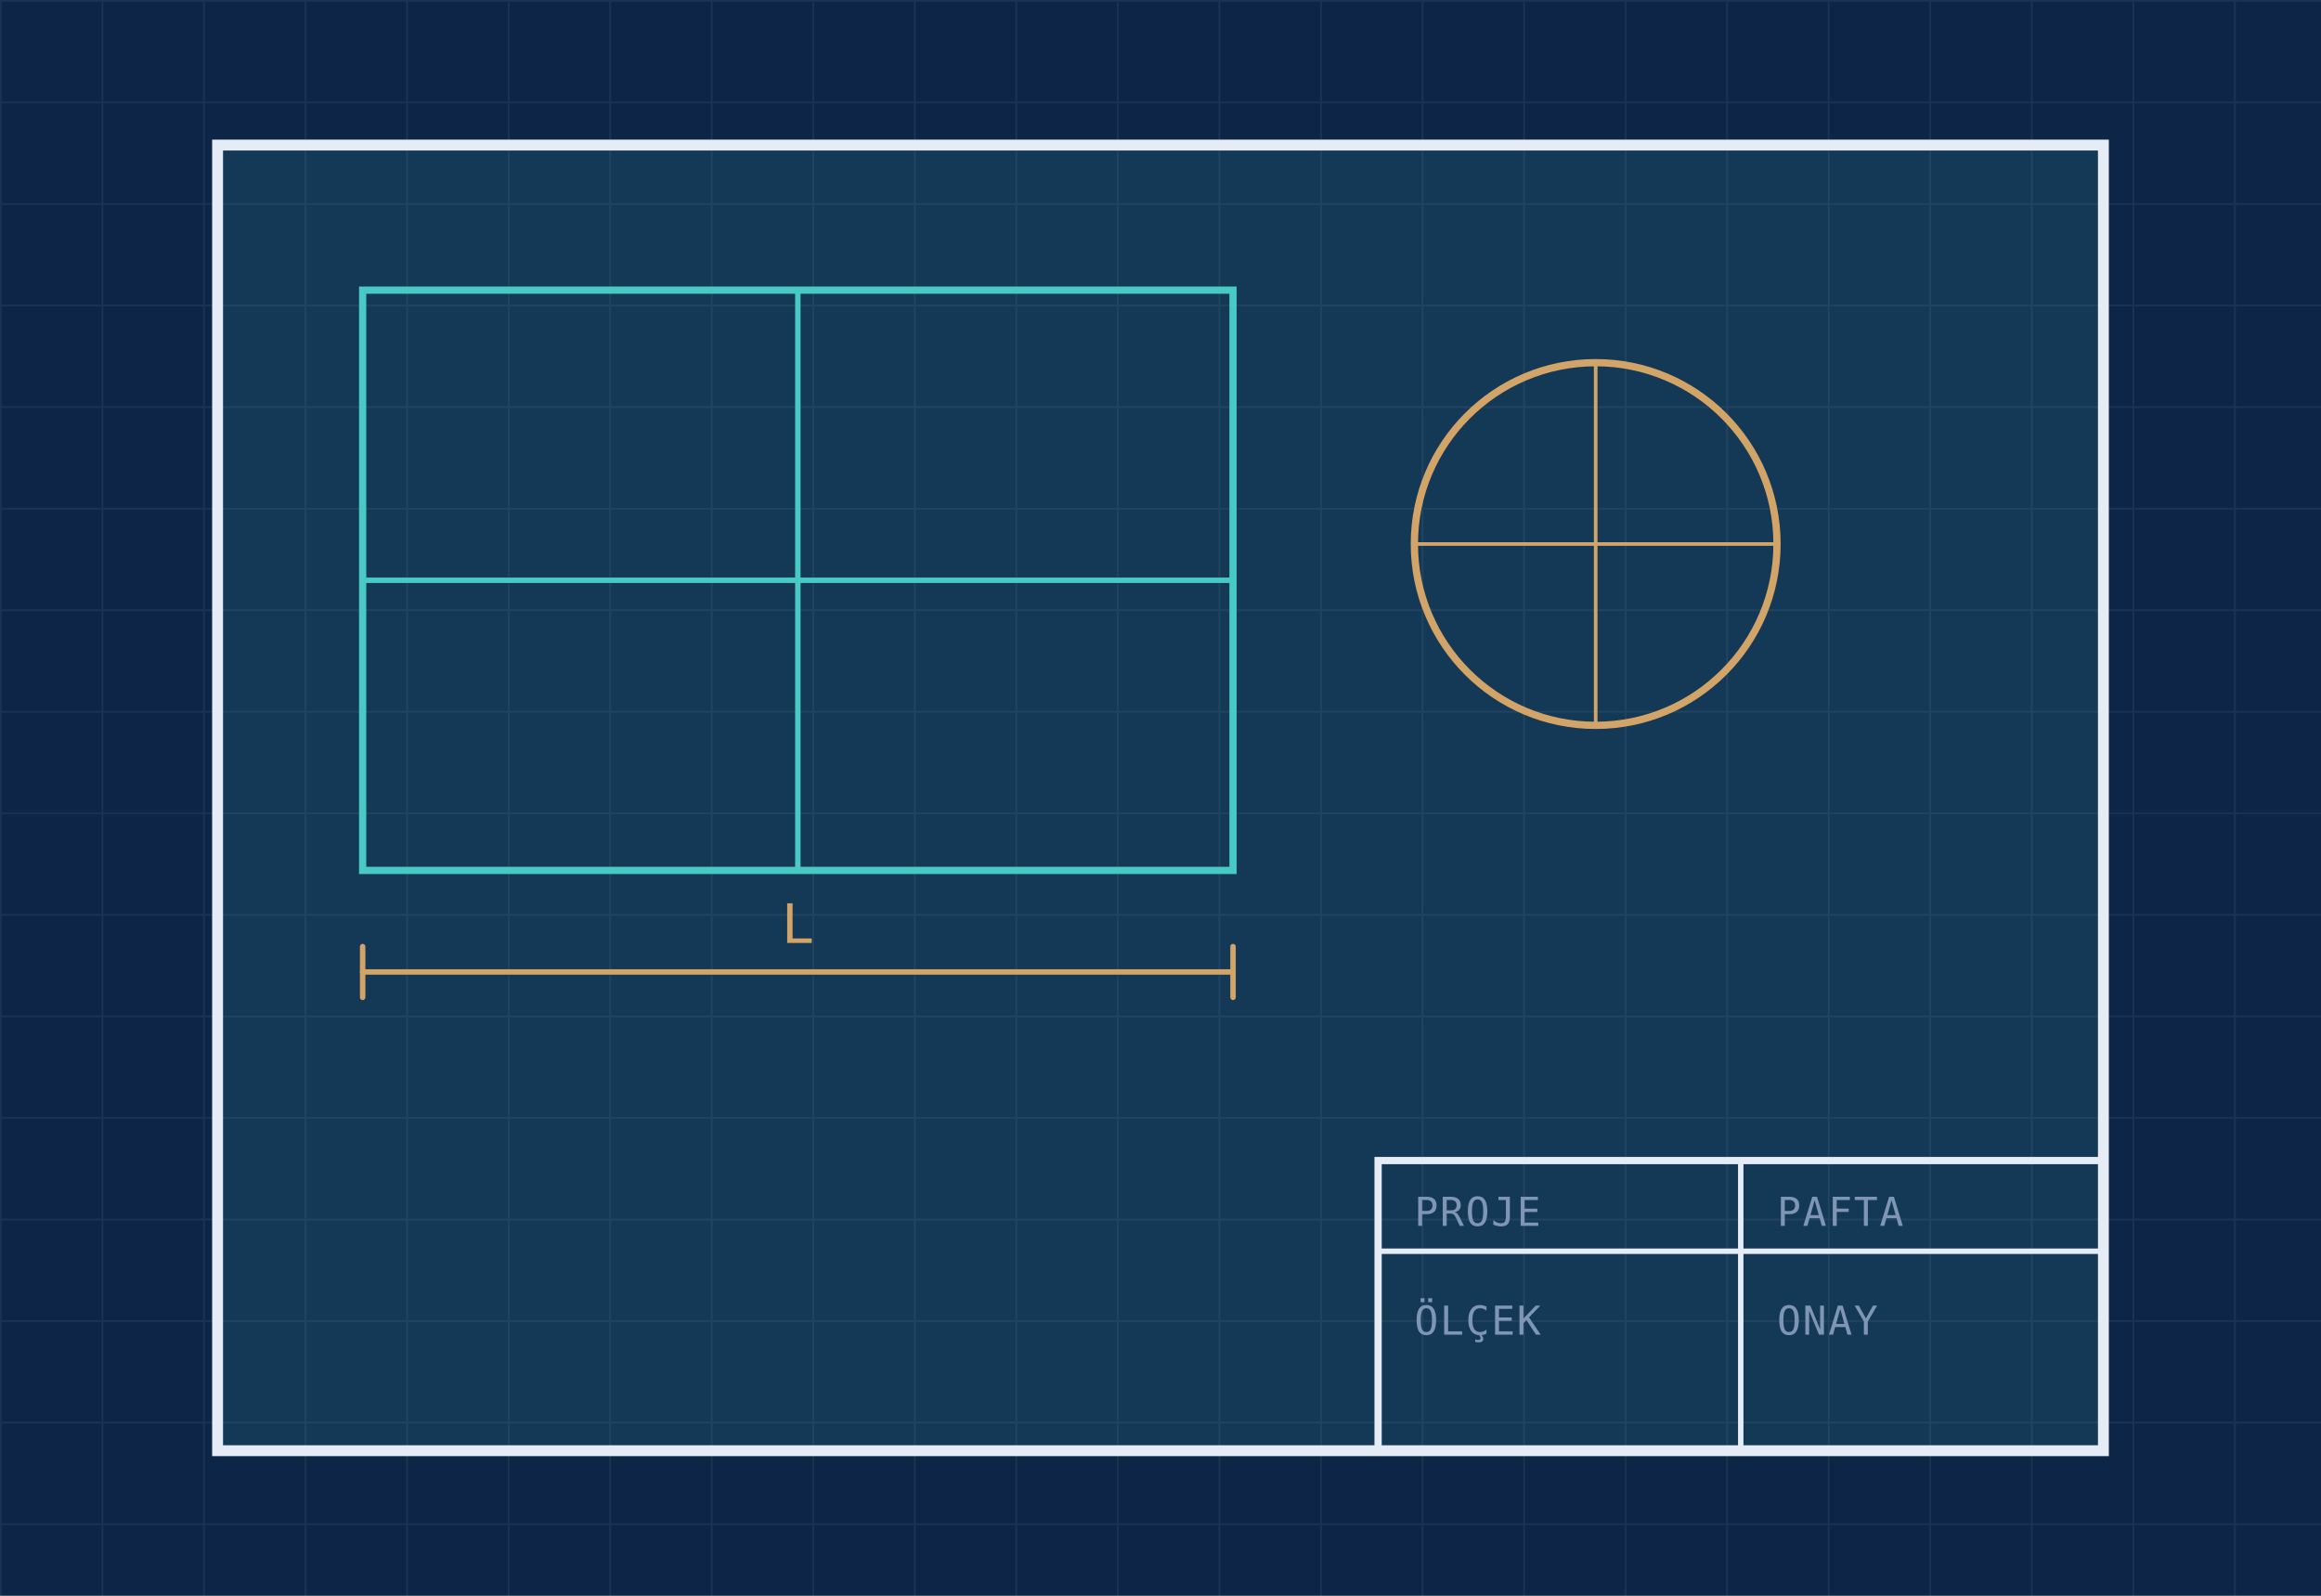
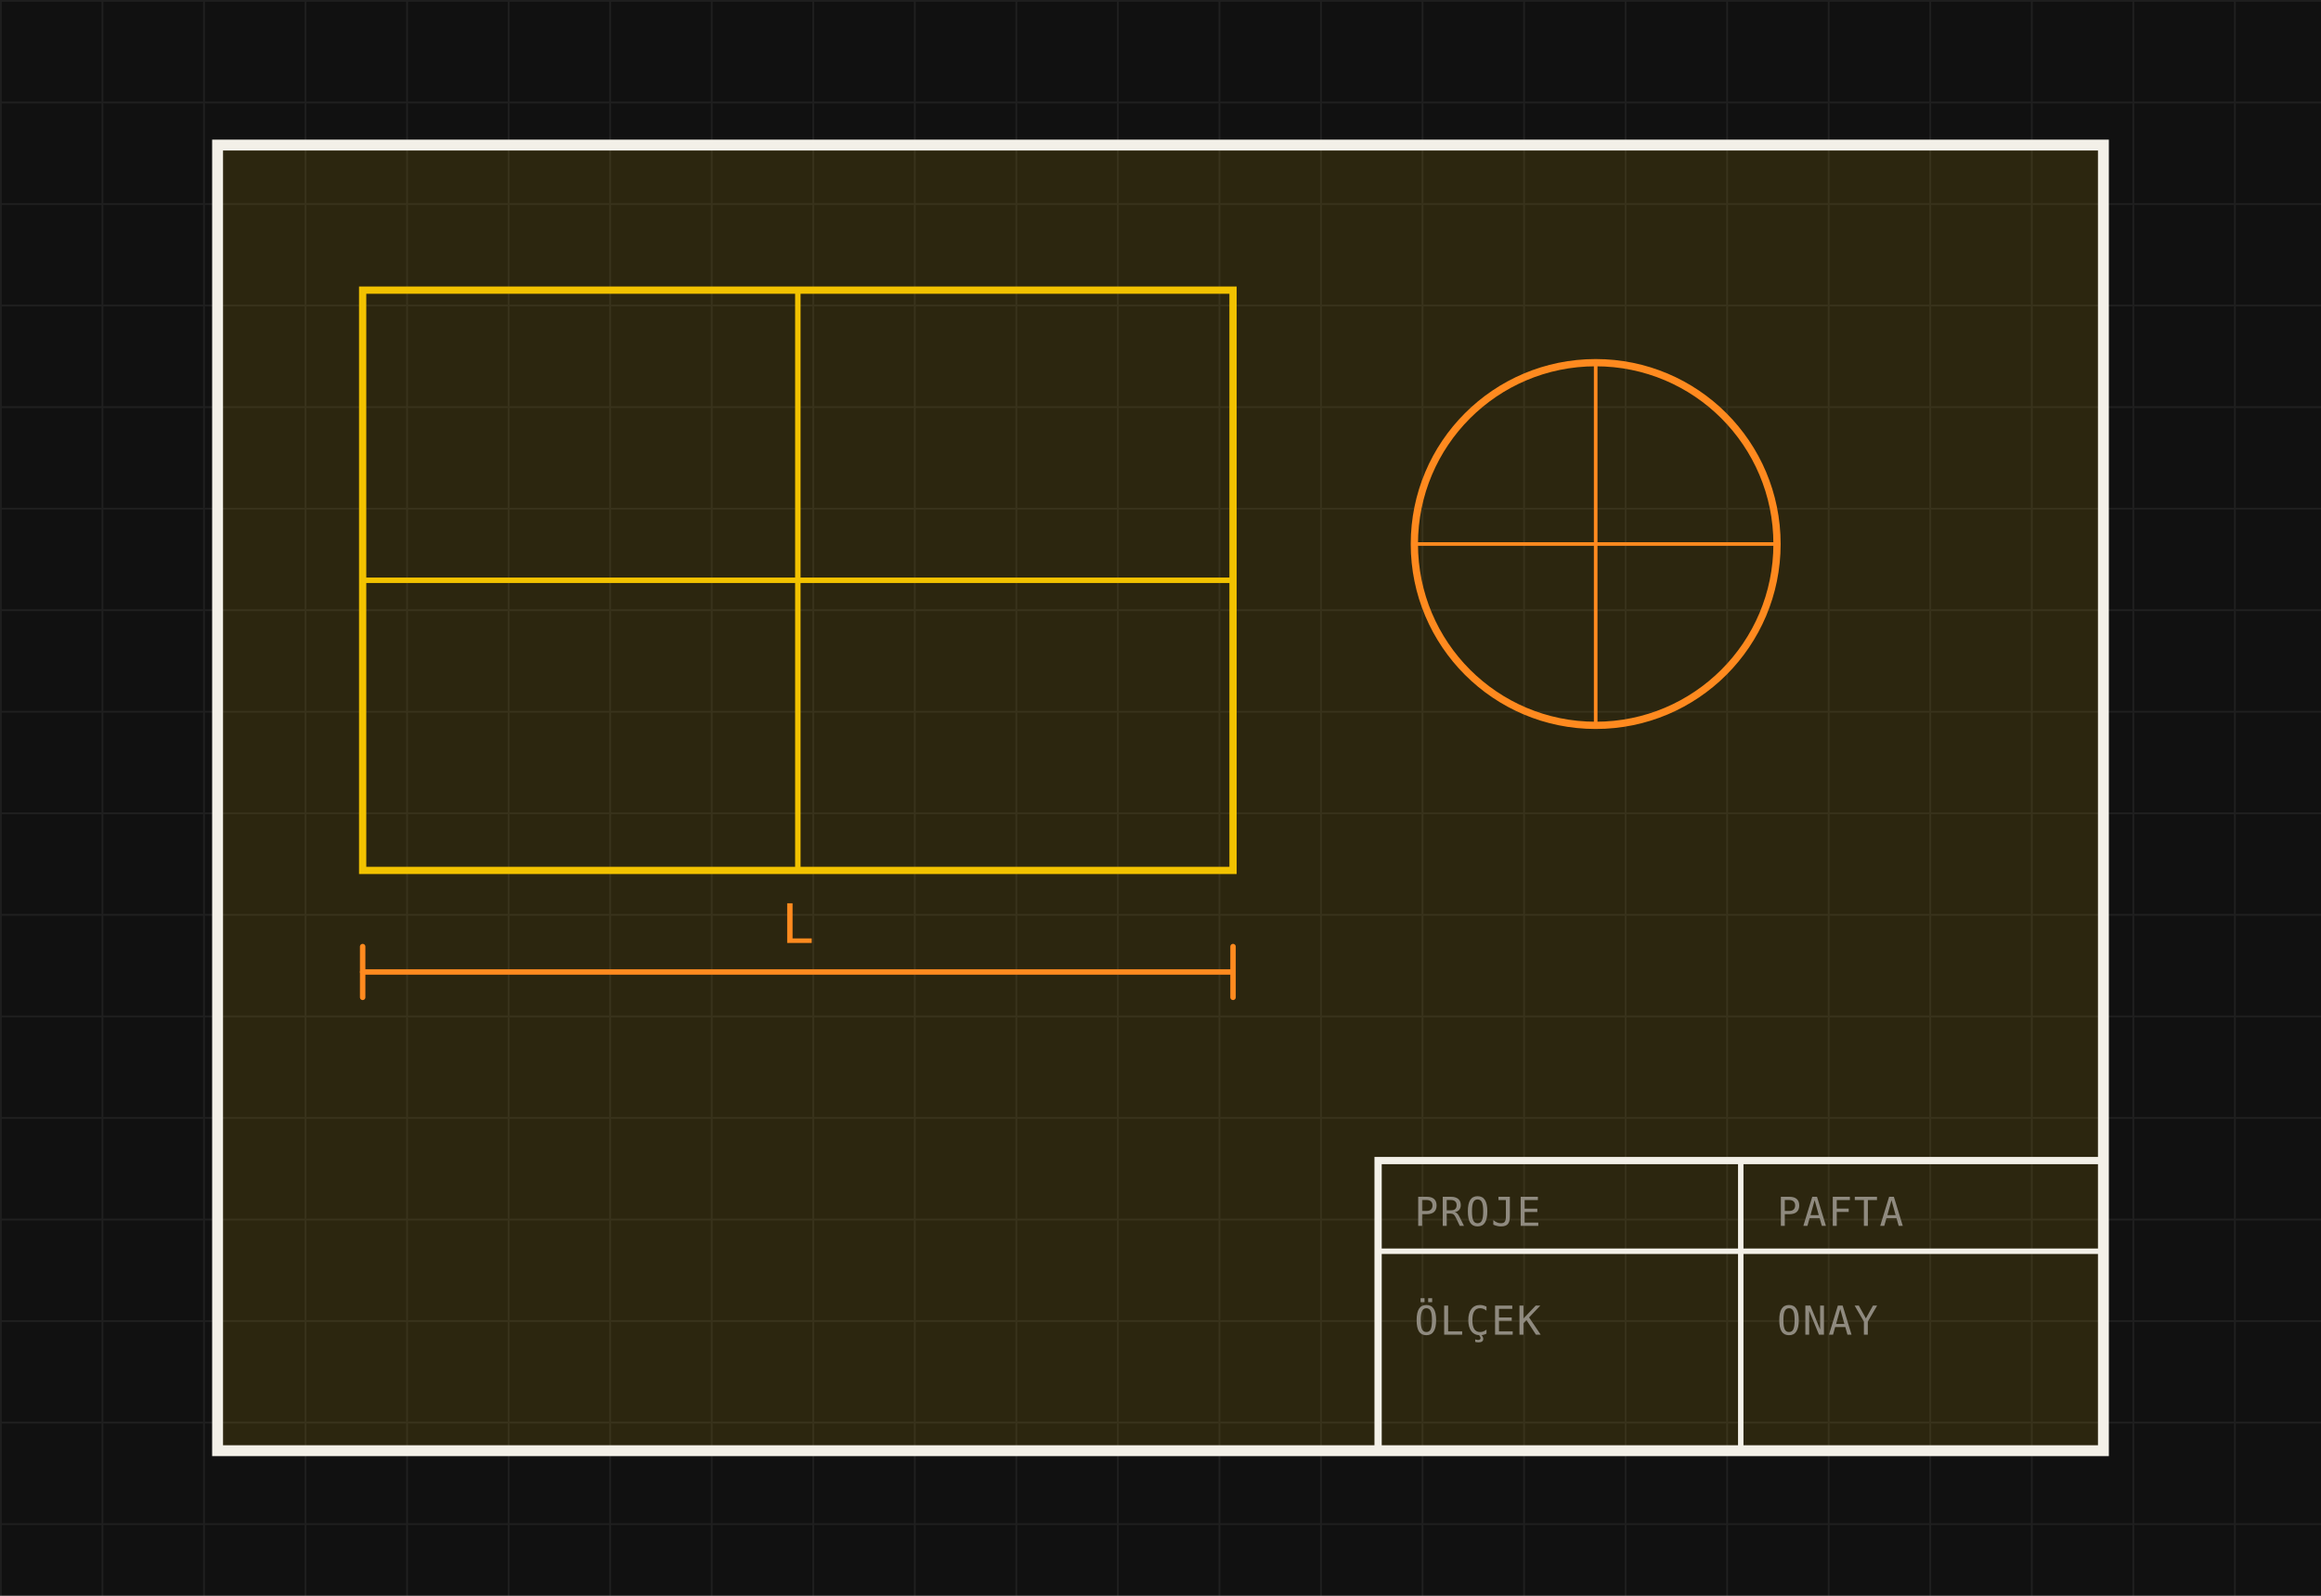
<svg xmlns="http://www.w3.org/2000/svg" viewBox="0 0 640 440" width="640" height="440" role="img" aria-label="Hakkımızda: mühendislik proje paftası çizimi">
  <defs>
    <pattern id="g" width="28" height="28" patternUnits="userSpaceOnUse">
      <path d="M28 0H0V28" fill="none" stroke="#ffffff" stroke-opacity=".06" />
    </pattern>
  </defs>
-   <rect width="640" height="440" fill="#0d2547" />
+   <rect width="640" height="440" fill="#111111" />
  <rect width="640" height="440" fill="url(#g)" />
-   <g transform="translate(0,0)">
-     <rect x="60" y="40" width="520" height="360" rx="0" stroke="#e6ecf5" stroke-width="3" fill="#48c9c61f" opacity="1" />
-     <rect x="380" y="320" width="200" height="80" rx="0" stroke="#e6ecf5" stroke-width="2" fill="none" opacity="1" />
-     <line x1="380" y1="345" x2="580" y2="345" stroke="#e6ecf5" stroke-width="1.5" opacity="1" stroke-linecap="round" />
-     <line x1="480" y1="320" x2="480" y2="400" stroke="#e6ecf5" stroke-width="1.5" opacity="1" stroke-linecap="round" />
-     <text x="390" y="338" font-size="11" fill="#7f95b5" text-anchor="start" font-weight="500" font-family="'DejaVu Sans Mono',Menlo,monospace" letter-spacing=".04em">PROJE</text>
-     <text x="490" y="338" font-size="11" fill="#7f95b5" text-anchor="start" font-weight="500" font-family="'DejaVu Sans Mono',Menlo,monospace" letter-spacing=".04em">PAFTA</text>
-     <text x="390" y="368" font-size="11" fill="#7f95b5" text-anchor="start" font-weight="500" font-family="'DejaVu Sans Mono',Menlo,monospace" letter-spacing=".04em">ÖLÇEK</text>
-     <text x="490" y="368" font-size="11" fill="#7f95b5" text-anchor="start" font-weight="500" font-family="'DejaVu Sans Mono',Menlo,monospace" letter-spacing=".04em">ONAY</text>
-     <rect x="100" y="80" width="240" height="160" rx="0" stroke="#48c9c6" stroke-width="2" fill="none" opacity="1" />
-     <line x1="220" y1="80" x2="220" y2="240" stroke="#48c9c6" stroke-width="1.5" opacity="1" stroke-linecap="round" />
-     <line x1="100" y1="160" x2="340" y2="160" stroke="#48c9c6" stroke-width="1.5" opacity="1" stroke-linecap="round" />
-     <line x1="100" y1="268" x2="340" y2="268" stroke="#d3a467" stroke-width="1.5" opacity="1" stroke-linecap="round" />
-     <line x1="100" y1="261" x2="100" y2="275" stroke="#d3a467" stroke-width="1.5" opacity="1" stroke-linecap="round" />
-     <line x1="340" y1="261" x2="340" y2="275" stroke="#d3a467" stroke-width="1.5" opacity="1" stroke-linecap="round" />
-     <text x="220.0" y="260" font-size="15" fill="#d3a467" text-anchor="middle" font-weight="500" font-family="'DejaVu Sans Mono',Menlo,monospace" letter-spacing=".04em">L</text>
-     <circle cx="440" cy="150" r="50" stroke="#d3a467" stroke-width="2" fill="none" opacity="1" />
-     <line x1="440" y1="100" x2="440" y2="200" stroke="#d3a467" stroke-width="1" opacity="1" stroke-linecap="round" />
-     <line x1="390" y1="150" x2="490" y2="150" stroke="#d3a467" stroke-width="1" opacity="1" stroke-linecap="round" />
-   </g>
+   <rect x="60" y="40" width="520" height="360" rx="0" stroke="#f3f0e8" stroke-width="3" fill="#f2c2001f" opacity="1" />
+   <rect x="380" y="320" width="200" height="80" rx="0" stroke="#f3f0e8" stroke-width="2" fill="none" opacity="1" />
+   <line x1="380" y1="345" x2="580" y2="345" stroke="#f3f0e8" stroke-width="1.5" opacity="1" stroke-linecap="round" />
+   <line x1="480" y1="320" x2="480" y2="400" stroke="#f3f0e8" stroke-width="1.5" opacity="1" stroke-linecap="round" />
+   <text x="390" y="338" font-size="11" fill="#8f8a7f" text-anchor="start" font-weight="500" font-family="'DejaVu Sans Mono',Menlo,monospace" letter-spacing=".04em">PROJE</text>
+   <text x="490" y="338" font-size="11" fill="#8f8a7f" text-anchor="start" font-weight="500" font-family="'DejaVu Sans Mono',Menlo,monospace" letter-spacing=".04em">PAFTA</text>
+   <text x="390" y="368" font-size="11" fill="#8f8a7f" text-anchor="start" font-weight="500" font-family="'DejaVu Sans Mono',Menlo,monospace" letter-spacing=".04em">ÖLÇEK</text>
+   <text x="490" y="368" font-size="11" fill="#8f8a7f" text-anchor="start" font-weight="500" font-family="'DejaVu Sans Mono',Menlo,monospace" letter-spacing=".04em">ONAY</text>
+   <rect x="100" y="80" width="240" height="160" rx="0" stroke="#f2c200" stroke-width="2" fill="none" opacity="1" />
+   <line x1="220" y1="80" x2="220" y2="240" stroke="#f2c200" stroke-width="1.5" opacity="1" stroke-linecap="round" />
+   <line x1="100" y1="160" x2="340" y2="160" stroke="#f2c200" stroke-width="1.5" opacity="1" stroke-linecap="round" />
+   <line x1="100" y1="268" x2="340" y2="268" stroke="#ff8a1f" stroke-width="1.5" opacity="1" stroke-linecap="round" />
+   <line x1="100" y1="261" x2="100" y2="275" stroke="#ff8a1f" stroke-width="1.5" opacity="1" stroke-linecap="round" />
+   <line x1="340" y1="261" x2="340" y2="275" stroke="#ff8a1f" stroke-width="1.5" opacity="1" stroke-linecap="round" />
+   <text x="220.0" y="260" font-size="15" fill="#ff8a1f" text-anchor="middle" font-weight="500" font-family="'DejaVu Sans Mono',Menlo,monospace" letter-spacing=".04em">L</text>
+   <circle cx="440" cy="150" r="50" stroke="#ff8a1f" stroke-width="2" fill="none" opacity="1" />
+   <line x1="440" y1="100" x2="440" y2="200" stroke="#ff8a1f" stroke-width="1" opacity="1" stroke-linecap="round" />
+   <line x1="390" y1="150" x2="490" y2="150" stroke="#ff8a1f" stroke-width="1" opacity="1" stroke-linecap="round" />
</svg>
